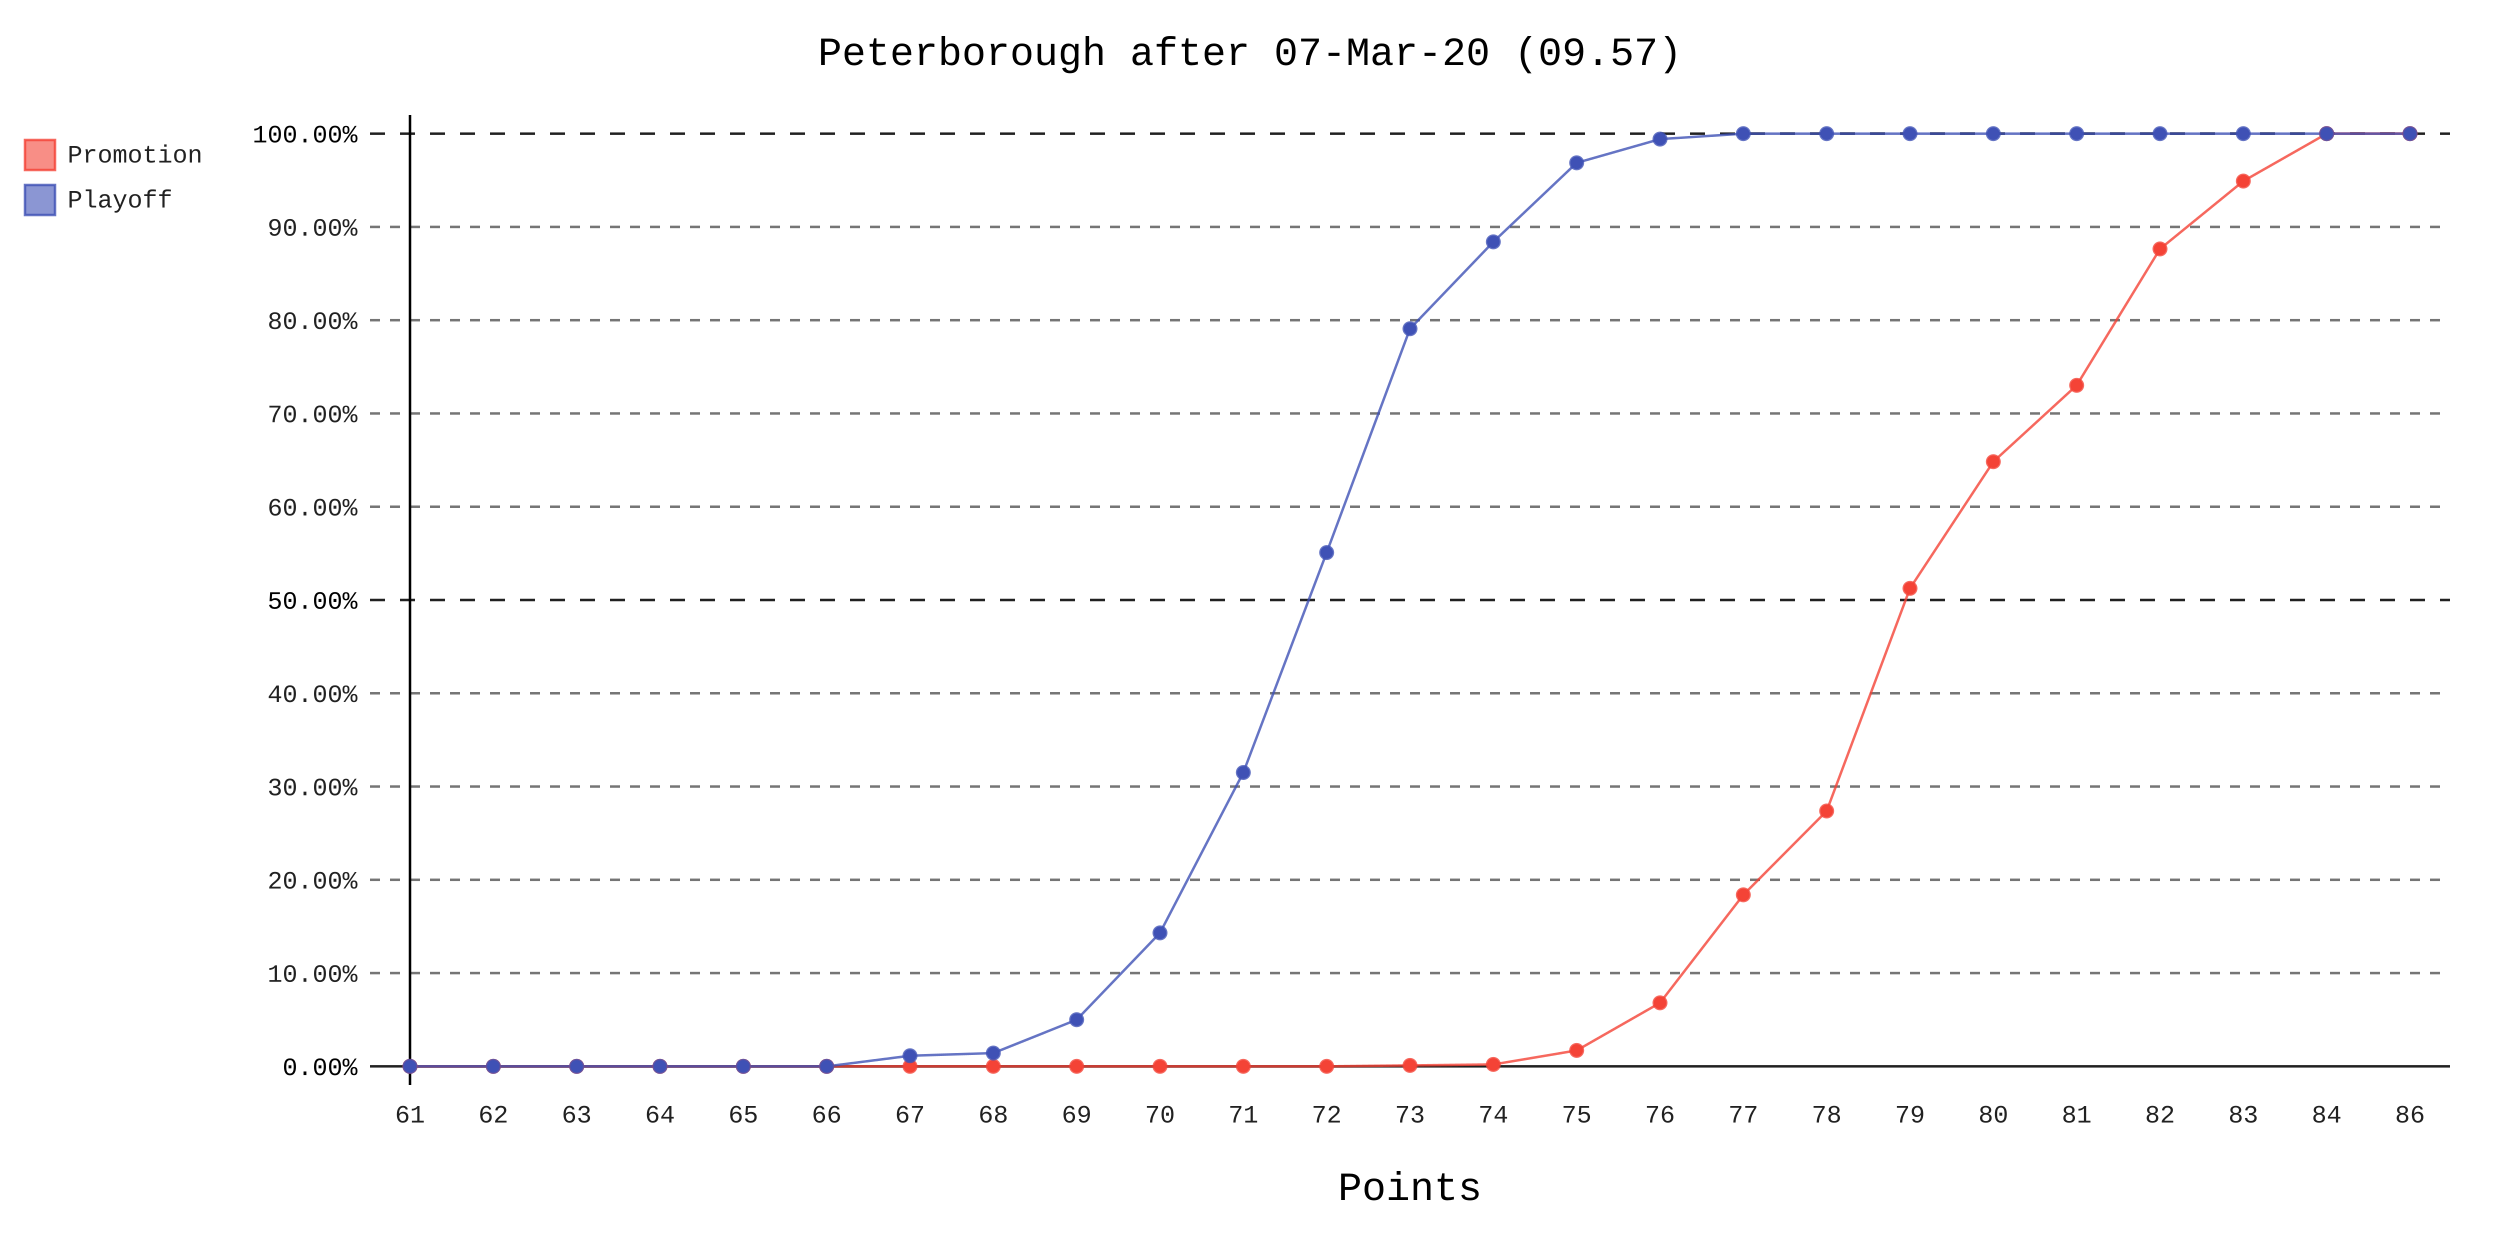
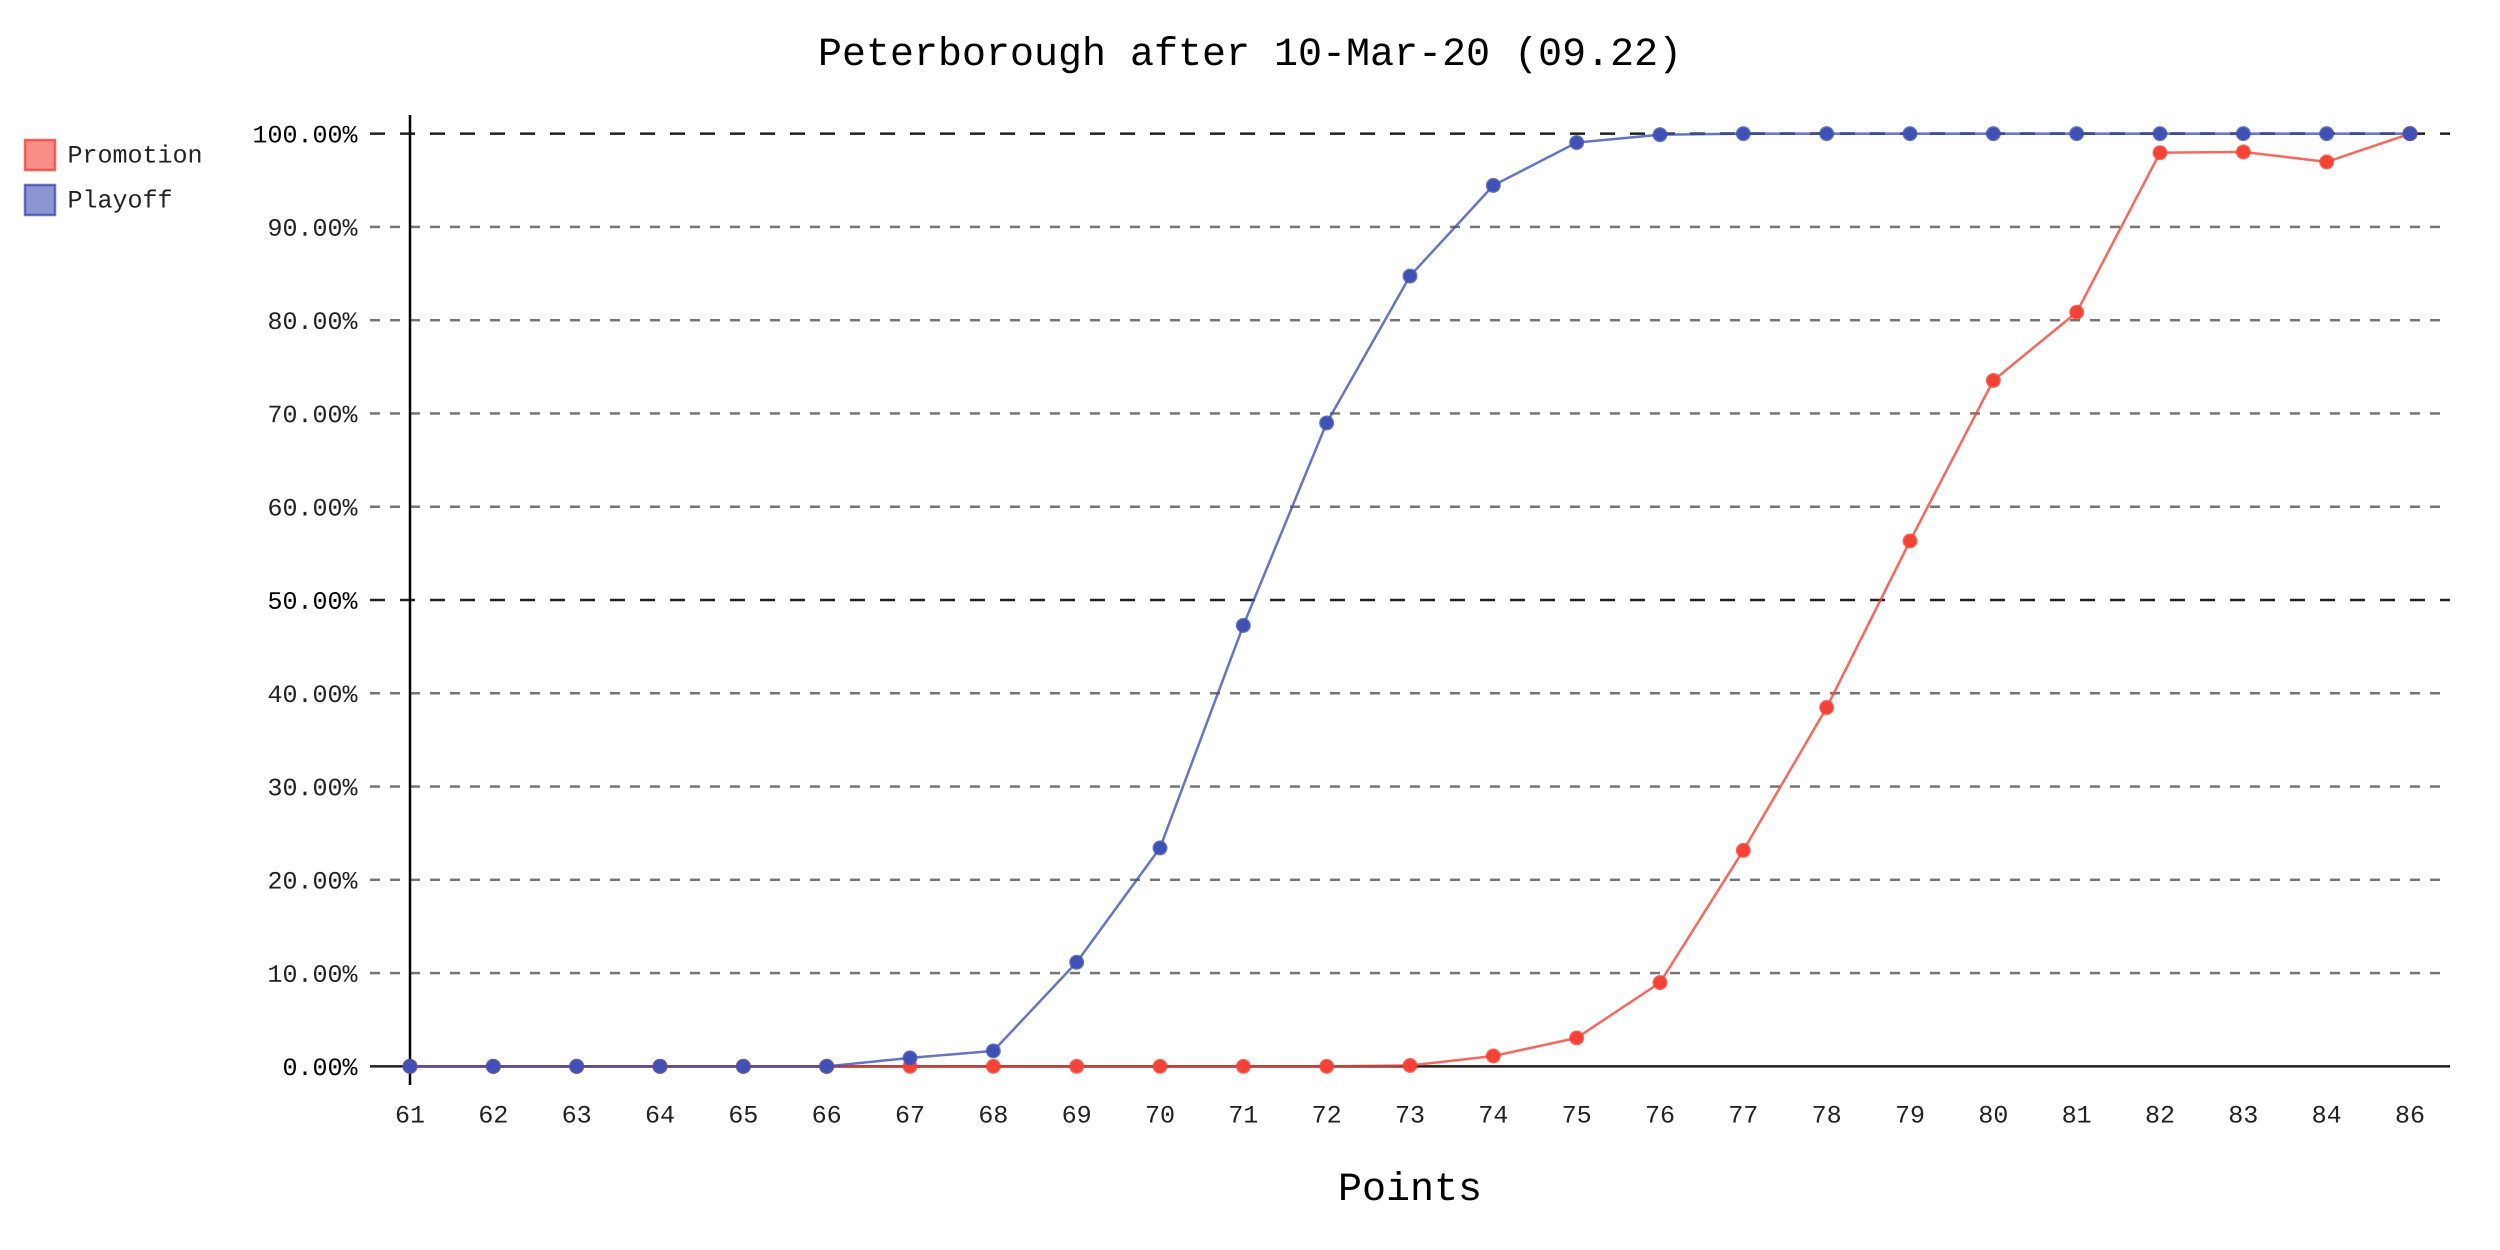
- <svg xmlns="http://www.w3.org/2000/svg" class="pygal-chart" id="chart-2dc22239-41f9-44c5-a3a4-1f90ce5f5cf0" viewBox="0 0 1000 500">
+ <svg xmlns="http://www.w3.org/2000/svg" class="pygal-chart" id="chart-c06a484f-0160-4f1c-9bbd-eb7aa37aa3c2" viewBox="0 0 1000 500">
  <defs>
-     <style type="text/css">#chart-2dc22239-41f9-44c5-a3a4-1f90ce5f5cf0{-webkit-user-select:none;-webkit-font-smoothing:antialiased;font-family:Consolas,"Liberation Mono",Menlo,Courier,monospace}#chart-2dc22239-41f9-44c5-a3a4-1f90ce5f5cf0 .title{font-family:Consolas,"Liberation Mono",Menlo,Courier,monospace;font-size:16px}#chart-2dc22239-41f9-44c5-a3a4-1f90ce5f5cf0 .legends .legend text{font-family:Consolas,"Liberation Mono",Menlo,Courier,monospace;font-size:10px}#chart-2dc22239-41f9-44c5-a3a4-1f90ce5f5cf0 .axis text{font-family:Consolas,"Liberation Mono",Menlo,Courier,monospace;font-size:10px}#chart-2dc22239-41f9-44c5-a3a4-1f90ce5f5cf0 .axis text.major{font-family:Consolas,"Liberation Mono",Menlo,Courier,monospace;font-size:10px}#chart-2dc22239-41f9-44c5-a3a4-1f90ce5f5cf0 .text-overlay text.value{font-family:Consolas,"Liberation Mono",Menlo,Courier,monospace;font-size:16px}#chart-2dc22239-41f9-44c5-a3a4-1f90ce5f5cf0 .text-overlay text.label{font-family:Consolas,"Liberation Mono",Menlo,Courier,monospace;font-size:10px}#chart-2dc22239-41f9-44c5-a3a4-1f90ce5f5cf0 .tooltip{font-family:Consolas,"Liberation Mono",Menlo,Courier,monospace;font-size:14px}#chart-2dc22239-41f9-44c5-a3a4-1f90ce5f5cf0 text.no_data{font-family:Consolas,"Liberation Mono",Menlo,Courier,monospace;font-size:64px}
- #chart-2dc22239-41f9-44c5-a3a4-1f90ce5f5cf0{background-color:transparent}#chart-2dc22239-41f9-44c5-a3a4-1f90ce5f5cf0 path,#chart-2dc22239-41f9-44c5-a3a4-1f90ce5f5cf0 line,#chart-2dc22239-41f9-44c5-a3a4-1f90ce5f5cf0 rect,#chart-2dc22239-41f9-44c5-a3a4-1f90ce5f5cf0 circle{-webkit-transition:400ms ease-in;-moz-transition:400ms ease-in;transition:400ms ease-in}#chart-2dc22239-41f9-44c5-a3a4-1f90ce5f5cf0 .graph &gt; .background{fill:transparent}#chart-2dc22239-41f9-44c5-a3a4-1f90ce5f5cf0 .plot &gt; .background{fill:transparent}#chart-2dc22239-41f9-44c5-a3a4-1f90ce5f5cf0 .graph{fill:rgba(0,0,0,.87)}#chart-2dc22239-41f9-44c5-a3a4-1f90ce5f5cf0 text.no_data{fill:rgba(0,0,0,1)}#chart-2dc22239-41f9-44c5-a3a4-1f90ce5f5cf0 .title{fill:rgba(0,0,0,1)}#chart-2dc22239-41f9-44c5-a3a4-1f90ce5f5cf0 .legends .legend text{fill:rgba(0,0,0,.87)}#chart-2dc22239-41f9-44c5-a3a4-1f90ce5f5cf0 .legends .legend:hover text{fill:rgba(0,0,0,1)}#chart-2dc22239-41f9-44c5-a3a4-1f90ce5f5cf0 .axis .line{stroke:rgba(0,0,0,1)}#chart-2dc22239-41f9-44c5-a3a4-1f90ce5f5cf0 .axis .guide.line{stroke:rgba(0,0,0,.54)}#chart-2dc22239-41f9-44c5-a3a4-1f90ce5f5cf0 .axis .major.line{stroke:rgba(0,0,0,.87)}#chart-2dc22239-41f9-44c5-a3a4-1f90ce5f5cf0 .axis text.major{fill:rgba(0,0,0,1)}#chart-2dc22239-41f9-44c5-a3a4-1f90ce5f5cf0 .axis.y .guides:hover .guide.line,#chart-2dc22239-41f9-44c5-a3a4-1f90ce5f5cf0 .line-graph .axis.x .guides:hover .guide.line,#chart-2dc22239-41f9-44c5-a3a4-1f90ce5f5cf0 .stackedline-graph .axis.x .guides:hover .guide.line,#chart-2dc22239-41f9-44c5-a3a4-1f90ce5f5cf0 .xy-graph .axis.x .guides:hover .guide.line{stroke:rgba(0,0,0,1)}#chart-2dc22239-41f9-44c5-a3a4-1f90ce5f5cf0 .axis .guides:hover text{fill:rgba(0,0,0,1)}#chart-2dc22239-41f9-44c5-a3a4-1f90ce5f5cf0 .reactive{fill-opacity:.6;stroke-opacity:.8}#chart-2dc22239-41f9-44c5-a3a4-1f90ce5f5cf0 .ci{stroke:rgba(0,0,0,.87)}#chart-2dc22239-41f9-44c5-a3a4-1f90ce5f5cf0 .reactive.active,#chart-2dc22239-41f9-44c5-a3a4-1f90ce5f5cf0 .active .reactive{fill-opacity:.9;stroke-opacity:.9;stroke-width:4}#chart-2dc22239-41f9-44c5-a3a4-1f90ce5f5cf0 .ci .reactive.active{stroke-width:1.5}#chart-2dc22239-41f9-44c5-a3a4-1f90ce5f5cf0 .series text{fill:rgba(0,0,0,1)}#chart-2dc22239-41f9-44c5-a3a4-1f90ce5f5cf0 .tooltip rect{fill:transparent;stroke:rgba(0,0,0,1);-webkit-transition:opacity 400ms ease-in;-moz-transition:opacity 400ms ease-in;transition:opacity 400ms ease-in}#chart-2dc22239-41f9-44c5-a3a4-1f90ce5f5cf0 .tooltip .label{fill:rgba(0,0,0,.87)}#chart-2dc22239-41f9-44c5-a3a4-1f90ce5f5cf0 .tooltip .label{fill:rgba(0,0,0,.87)}#chart-2dc22239-41f9-44c5-a3a4-1f90ce5f5cf0 .tooltip .legend{font-size:.8em;fill:rgba(0,0,0,.54)}#chart-2dc22239-41f9-44c5-a3a4-1f90ce5f5cf0 .tooltip .x_label{font-size:.6em;fill:rgba(0,0,0,1)}#chart-2dc22239-41f9-44c5-a3a4-1f90ce5f5cf0 .tooltip .xlink{font-size:.5em;text-decoration:underline}#chart-2dc22239-41f9-44c5-a3a4-1f90ce5f5cf0 .tooltip .value{font-size:1.5em}#chart-2dc22239-41f9-44c5-a3a4-1f90ce5f5cf0 .bound{font-size:.5em}#chart-2dc22239-41f9-44c5-a3a4-1f90ce5f5cf0 .max-value{font-size:.75em;fill:rgba(0,0,0,.54)}#chart-2dc22239-41f9-44c5-a3a4-1f90ce5f5cf0 .map-element{fill:transparent;stroke:rgba(0,0,0,.54) !important}#chart-2dc22239-41f9-44c5-a3a4-1f90ce5f5cf0 .map-element .reactive{fill-opacity:inherit;stroke-opacity:inherit}#chart-2dc22239-41f9-44c5-a3a4-1f90ce5f5cf0 .color-0,#chart-2dc22239-41f9-44c5-a3a4-1f90ce5f5cf0 .color-0 a:visited{stroke:#F44336;fill:#F44336}#chart-2dc22239-41f9-44c5-a3a4-1f90ce5f5cf0 .color-1,#chart-2dc22239-41f9-44c5-a3a4-1f90ce5f5cf0 .color-1 a:visited{stroke:#3F51B5;fill:#3F51B5}#chart-2dc22239-41f9-44c5-a3a4-1f90ce5f5cf0 .text-overlay .color-0 text{fill:black}#chart-2dc22239-41f9-44c5-a3a4-1f90ce5f5cf0 .text-overlay .color-1 text{fill:black}
- #chart-2dc22239-41f9-44c5-a3a4-1f90ce5f5cf0 text.no_data{text-anchor:middle}#chart-2dc22239-41f9-44c5-a3a4-1f90ce5f5cf0 .guide.line{fill:none}#chart-2dc22239-41f9-44c5-a3a4-1f90ce5f5cf0 .centered{text-anchor:middle}#chart-2dc22239-41f9-44c5-a3a4-1f90ce5f5cf0 .title{text-anchor:middle}#chart-2dc22239-41f9-44c5-a3a4-1f90ce5f5cf0 .legends .legend text{fill-opacity:1}#chart-2dc22239-41f9-44c5-a3a4-1f90ce5f5cf0 .axis.x text{text-anchor:middle}#chart-2dc22239-41f9-44c5-a3a4-1f90ce5f5cf0 .axis.x:not(.web) text[transform]{text-anchor:start}#chart-2dc22239-41f9-44c5-a3a4-1f90ce5f5cf0 .axis.x:not(.web) text[transform].backwards{text-anchor:end}#chart-2dc22239-41f9-44c5-a3a4-1f90ce5f5cf0 .axis.y text{text-anchor:end}#chart-2dc22239-41f9-44c5-a3a4-1f90ce5f5cf0 .axis.y text[transform].backwards{text-anchor:start}#chart-2dc22239-41f9-44c5-a3a4-1f90ce5f5cf0 .axis.y2 text{text-anchor:start}#chart-2dc22239-41f9-44c5-a3a4-1f90ce5f5cf0 .axis.y2 text[transform].backwards{text-anchor:end}#chart-2dc22239-41f9-44c5-a3a4-1f90ce5f5cf0 .axis .guide.line{stroke-dasharray:4,4}#chart-2dc22239-41f9-44c5-a3a4-1f90ce5f5cf0 .axis .major.guide.line{stroke-dasharray:6,6}#chart-2dc22239-41f9-44c5-a3a4-1f90ce5f5cf0 .horizontal .axis.y .guide.line,#chart-2dc22239-41f9-44c5-a3a4-1f90ce5f5cf0 .horizontal .axis.y2 .guide.line,#chart-2dc22239-41f9-44c5-a3a4-1f90ce5f5cf0 .vertical .axis.x .guide.line{opacity:0}#chart-2dc22239-41f9-44c5-a3a4-1f90ce5f5cf0 .horizontal .axis.always_show .guide.line,#chart-2dc22239-41f9-44c5-a3a4-1f90ce5f5cf0 .vertical .axis.always_show .guide.line{opacity:1 !important}#chart-2dc22239-41f9-44c5-a3a4-1f90ce5f5cf0 .axis.y .guides:hover .guide.line,#chart-2dc22239-41f9-44c5-a3a4-1f90ce5f5cf0 .axis.y2 .guides:hover .guide.line,#chart-2dc22239-41f9-44c5-a3a4-1f90ce5f5cf0 .axis.x .guides:hover .guide.line{opacity:1}#chart-2dc22239-41f9-44c5-a3a4-1f90ce5f5cf0 .axis .guides:hover text{opacity:1}#chart-2dc22239-41f9-44c5-a3a4-1f90ce5f5cf0 .nofill{fill:none}#chart-2dc22239-41f9-44c5-a3a4-1f90ce5f5cf0 .subtle-fill{fill-opacity:.2}#chart-2dc22239-41f9-44c5-a3a4-1f90ce5f5cf0 .dot{stroke-width:1px;fill-opacity:1}#chart-2dc22239-41f9-44c5-a3a4-1f90ce5f5cf0 .dot.active{stroke-width:5px}#chart-2dc22239-41f9-44c5-a3a4-1f90ce5f5cf0 .dot.negative{fill:transparent}#chart-2dc22239-41f9-44c5-a3a4-1f90ce5f5cf0 text,#chart-2dc22239-41f9-44c5-a3a4-1f90ce5f5cf0 tspan{stroke:none !important}#chart-2dc22239-41f9-44c5-a3a4-1f90ce5f5cf0 .series text.active{opacity:1}#chart-2dc22239-41f9-44c5-a3a4-1f90ce5f5cf0 .tooltip rect{fill-opacity:.95;stroke-width:.5}#chart-2dc22239-41f9-44c5-a3a4-1f90ce5f5cf0 .tooltip text{fill-opacity:1}#chart-2dc22239-41f9-44c5-a3a4-1f90ce5f5cf0 .showable{visibility:hidden}#chart-2dc22239-41f9-44c5-a3a4-1f90ce5f5cf0 .showable.shown{visibility:visible}#chart-2dc22239-41f9-44c5-a3a4-1f90ce5f5cf0 .gauge-background{fill:rgba(229,229,229,1);stroke:none}#chart-2dc22239-41f9-44c5-a3a4-1f90ce5f5cf0 .bg-lines{stroke:transparent;stroke-width:2px}</style>
+     <style type="text/css">#chart-c06a484f-0160-4f1c-9bbd-eb7aa37aa3c2{-webkit-user-select:none;-webkit-font-smoothing:antialiased;font-family:Consolas,"Liberation Mono",Menlo,Courier,monospace}#chart-c06a484f-0160-4f1c-9bbd-eb7aa37aa3c2 .title{font-family:Consolas,"Liberation Mono",Menlo,Courier,monospace;font-size:16px}#chart-c06a484f-0160-4f1c-9bbd-eb7aa37aa3c2 .legends .legend text{font-family:Consolas,"Liberation Mono",Menlo,Courier,monospace;font-size:10px}#chart-c06a484f-0160-4f1c-9bbd-eb7aa37aa3c2 .axis text{font-family:Consolas,"Liberation Mono",Menlo,Courier,monospace;font-size:10px}#chart-c06a484f-0160-4f1c-9bbd-eb7aa37aa3c2 .axis text.major{font-family:Consolas,"Liberation Mono",Menlo,Courier,monospace;font-size:10px}#chart-c06a484f-0160-4f1c-9bbd-eb7aa37aa3c2 .text-overlay text.value{font-family:Consolas,"Liberation Mono",Menlo,Courier,monospace;font-size:16px}#chart-c06a484f-0160-4f1c-9bbd-eb7aa37aa3c2 .text-overlay text.label{font-family:Consolas,"Liberation Mono",Menlo,Courier,monospace;font-size:10px}#chart-c06a484f-0160-4f1c-9bbd-eb7aa37aa3c2 .tooltip{font-family:Consolas,"Liberation Mono",Menlo,Courier,monospace;font-size:14px}#chart-c06a484f-0160-4f1c-9bbd-eb7aa37aa3c2 text.no_data{font-family:Consolas,"Liberation Mono",Menlo,Courier,monospace;font-size:64px}
+ #chart-c06a484f-0160-4f1c-9bbd-eb7aa37aa3c2{background-color:transparent}#chart-c06a484f-0160-4f1c-9bbd-eb7aa37aa3c2 path,#chart-c06a484f-0160-4f1c-9bbd-eb7aa37aa3c2 line,#chart-c06a484f-0160-4f1c-9bbd-eb7aa37aa3c2 rect,#chart-c06a484f-0160-4f1c-9bbd-eb7aa37aa3c2 circle{-webkit-transition:400ms ease-in;-moz-transition:400ms ease-in;transition:400ms ease-in}#chart-c06a484f-0160-4f1c-9bbd-eb7aa37aa3c2 .graph &gt; .background{fill:transparent}#chart-c06a484f-0160-4f1c-9bbd-eb7aa37aa3c2 .plot &gt; .background{fill:transparent}#chart-c06a484f-0160-4f1c-9bbd-eb7aa37aa3c2 .graph{fill:rgba(0,0,0,.87)}#chart-c06a484f-0160-4f1c-9bbd-eb7aa37aa3c2 text.no_data{fill:rgba(0,0,0,1)}#chart-c06a484f-0160-4f1c-9bbd-eb7aa37aa3c2 .title{fill:rgba(0,0,0,1)}#chart-c06a484f-0160-4f1c-9bbd-eb7aa37aa3c2 .legends .legend text{fill:rgba(0,0,0,.87)}#chart-c06a484f-0160-4f1c-9bbd-eb7aa37aa3c2 .legends .legend:hover text{fill:rgba(0,0,0,1)}#chart-c06a484f-0160-4f1c-9bbd-eb7aa37aa3c2 .axis .line{stroke:rgba(0,0,0,1)}#chart-c06a484f-0160-4f1c-9bbd-eb7aa37aa3c2 .axis .guide.line{stroke:rgba(0,0,0,.54)}#chart-c06a484f-0160-4f1c-9bbd-eb7aa37aa3c2 .axis .major.line{stroke:rgba(0,0,0,.87)}#chart-c06a484f-0160-4f1c-9bbd-eb7aa37aa3c2 .axis text.major{fill:rgba(0,0,0,1)}#chart-c06a484f-0160-4f1c-9bbd-eb7aa37aa3c2 .axis.y .guides:hover .guide.line,#chart-c06a484f-0160-4f1c-9bbd-eb7aa37aa3c2 .line-graph .axis.x .guides:hover .guide.line,#chart-c06a484f-0160-4f1c-9bbd-eb7aa37aa3c2 .stackedline-graph .axis.x .guides:hover .guide.line,#chart-c06a484f-0160-4f1c-9bbd-eb7aa37aa3c2 .xy-graph .axis.x .guides:hover .guide.line{stroke:rgba(0,0,0,1)}#chart-c06a484f-0160-4f1c-9bbd-eb7aa37aa3c2 .axis .guides:hover text{fill:rgba(0,0,0,1)}#chart-c06a484f-0160-4f1c-9bbd-eb7aa37aa3c2 .reactive{fill-opacity:.6;stroke-opacity:.8}#chart-c06a484f-0160-4f1c-9bbd-eb7aa37aa3c2 .ci{stroke:rgba(0,0,0,.87)}#chart-c06a484f-0160-4f1c-9bbd-eb7aa37aa3c2 .reactive.active,#chart-c06a484f-0160-4f1c-9bbd-eb7aa37aa3c2 .active .reactive{fill-opacity:.9;stroke-opacity:.9;stroke-width:4}#chart-c06a484f-0160-4f1c-9bbd-eb7aa37aa3c2 .ci .reactive.active{stroke-width:1.5}#chart-c06a484f-0160-4f1c-9bbd-eb7aa37aa3c2 .series text{fill:rgba(0,0,0,1)}#chart-c06a484f-0160-4f1c-9bbd-eb7aa37aa3c2 .tooltip rect{fill:transparent;stroke:rgba(0,0,0,1);-webkit-transition:opacity 400ms ease-in;-moz-transition:opacity 400ms ease-in;transition:opacity 400ms ease-in}#chart-c06a484f-0160-4f1c-9bbd-eb7aa37aa3c2 .tooltip .label{fill:rgba(0,0,0,.87)}#chart-c06a484f-0160-4f1c-9bbd-eb7aa37aa3c2 .tooltip .label{fill:rgba(0,0,0,.87)}#chart-c06a484f-0160-4f1c-9bbd-eb7aa37aa3c2 .tooltip .legend{font-size:.8em;fill:rgba(0,0,0,.54)}#chart-c06a484f-0160-4f1c-9bbd-eb7aa37aa3c2 .tooltip .x_label{font-size:.6em;fill:rgba(0,0,0,1)}#chart-c06a484f-0160-4f1c-9bbd-eb7aa37aa3c2 .tooltip .xlink{font-size:.5em;text-decoration:underline}#chart-c06a484f-0160-4f1c-9bbd-eb7aa37aa3c2 .tooltip .value{font-size:1.5em}#chart-c06a484f-0160-4f1c-9bbd-eb7aa37aa3c2 .bound{font-size:.5em}#chart-c06a484f-0160-4f1c-9bbd-eb7aa37aa3c2 .max-value{font-size:.75em;fill:rgba(0,0,0,.54)}#chart-c06a484f-0160-4f1c-9bbd-eb7aa37aa3c2 .map-element{fill:transparent;stroke:rgba(0,0,0,.54) !important}#chart-c06a484f-0160-4f1c-9bbd-eb7aa37aa3c2 .map-element .reactive{fill-opacity:inherit;stroke-opacity:inherit}#chart-c06a484f-0160-4f1c-9bbd-eb7aa37aa3c2 .color-0,#chart-c06a484f-0160-4f1c-9bbd-eb7aa37aa3c2 .color-0 a:visited{stroke:#F44336;fill:#F44336}#chart-c06a484f-0160-4f1c-9bbd-eb7aa37aa3c2 .color-1,#chart-c06a484f-0160-4f1c-9bbd-eb7aa37aa3c2 .color-1 a:visited{stroke:#3F51B5;fill:#3F51B5}#chart-c06a484f-0160-4f1c-9bbd-eb7aa37aa3c2 .text-overlay .color-0 text{fill:black}#chart-c06a484f-0160-4f1c-9bbd-eb7aa37aa3c2 .text-overlay .color-1 text{fill:black}
+ #chart-c06a484f-0160-4f1c-9bbd-eb7aa37aa3c2 text.no_data{text-anchor:middle}#chart-c06a484f-0160-4f1c-9bbd-eb7aa37aa3c2 .guide.line{fill:none}#chart-c06a484f-0160-4f1c-9bbd-eb7aa37aa3c2 .centered{text-anchor:middle}#chart-c06a484f-0160-4f1c-9bbd-eb7aa37aa3c2 .title{text-anchor:middle}#chart-c06a484f-0160-4f1c-9bbd-eb7aa37aa3c2 .legends .legend text{fill-opacity:1}#chart-c06a484f-0160-4f1c-9bbd-eb7aa37aa3c2 .axis.x text{text-anchor:middle}#chart-c06a484f-0160-4f1c-9bbd-eb7aa37aa3c2 .axis.x:not(.web) text[transform]{text-anchor:start}#chart-c06a484f-0160-4f1c-9bbd-eb7aa37aa3c2 .axis.x:not(.web) text[transform].backwards{text-anchor:end}#chart-c06a484f-0160-4f1c-9bbd-eb7aa37aa3c2 .axis.y text{text-anchor:end}#chart-c06a484f-0160-4f1c-9bbd-eb7aa37aa3c2 .axis.y text[transform].backwards{text-anchor:start}#chart-c06a484f-0160-4f1c-9bbd-eb7aa37aa3c2 .axis.y2 text{text-anchor:start}#chart-c06a484f-0160-4f1c-9bbd-eb7aa37aa3c2 .axis.y2 text[transform].backwards{text-anchor:end}#chart-c06a484f-0160-4f1c-9bbd-eb7aa37aa3c2 .axis .guide.line{stroke-dasharray:4,4}#chart-c06a484f-0160-4f1c-9bbd-eb7aa37aa3c2 .axis .major.guide.line{stroke-dasharray:6,6}#chart-c06a484f-0160-4f1c-9bbd-eb7aa37aa3c2 .horizontal .axis.y .guide.line,#chart-c06a484f-0160-4f1c-9bbd-eb7aa37aa3c2 .horizontal .axis.y2 .guide.line,#chart-c06a484f-0160-4f1c-9bbd-eb7aa37aa3c2 .vertical .axis.x .guide.line{opacity:0}#chart-c06a484f-0160-4f1c-9bbd-eb7aa37aa3c2 .horizontal .axis.always_show .guide.line,#chart-c06a484f-0160-4f1c-9bbd-eb7aa37aa3c2 .vertical .axis.always_show .guide.line{opacity:1 !important}#chart-c06a484f-0160-4f1c-9bbd-eb7aa37aa3c2 .axis.y .guides:hover .guide.line,#chart-c06a484f-0160-4f1c-9bbd-eb7aa37aa3c2 .axis.y2 .guides:hover .guide.line,#chart-c06a484f-0160-4f1c-9bbd-eb7aa37aa3c2 .axis.x .guides:hover .guide.line{opacity:1}#chart-c06a484f-0160-4f1c-9bbd-eb7aa37aa3c2 .axis .guides:hover text{opacity:1}#chart-c06a484f-0160-4f1c-9bbd-eb7aa37aa3c2 .nofill{fill:none}#chart-c06a484f-0160-4f1c-9bbd-eb7aa37aa3c2 .subtle-fill{fill-opacity:.2}#chart-c06a484f-0160-4f1c-9bbd-eb7aa37aa3c2 .dot{stroke-width:1px;fill-opacity:1}#chart-c06a484f-0160-4f1c-9bbd-eb7aa37aa3c2 .dot.active{stroke-width:5px}#chart-c06a484f-0160-4f1c-9bbd-eb7aa37aa3c2 .dot.negative{fill:transparent}#chart-c06a484f-0160-4f1c-9bbd-eb7aa37aa3c2 text,#chart-c06a484f-0160-4f1c-9bbd-eb7aa37aa3c2 tspan{stroke:none !important}#chart-c06a484f-0160-4f1c-9bbd-eb7aa37aa3c2 .series text.active{opacity:1}#chart-c06a484f-0160-4f1c-9bbd-eb7aa37aa3c2 .tooltip rect{fill-opacity:.95;stroke-width:.5}#chart-c06a484f-0160-4f1c-9bbd-eb7aa37aa3c2 .tooltip text{fill-opacity:1}#chart-c06a484f-0160-4f1c-9bbd-eb7aa37aa3c2 .showable{visibility:hidden}#chart-c06a484f-0160-4f1c-9bbd-eb7aa37aa3c2 .showable.shown{visibility:visible}#chart-c06a484f-0160-4f1c-9bbd-eb7aa37aa3c2 .gauge-background{fill:rgba(229,229,229,1);stroke:none}#chart-c06a484f-0160-4f1c-9bbd-eb7aa37aa3c2 .bg-lines{stroke:transparent;stroke-width:2px}</style>
  </defs>
  <g class="graph line-graph vertical">
    <rect class="background" height="500" width="1000" x="0" y="0" />
    <g class="plot" transform="translate(148, 46)">
      <rect class="background" height="388" width="832.0" x="0" y="0" />
      <g class="axis y always_show">
        <g class="guides">
          <path class="major line" d="M0 380.538 h832" />
          <text class="major" x="-5" y="384.038">0.00%</text>
        </g>
        <g class="guides">
          <path class="guide line" d="M0 343.231 h832" />
          <text class="" x="-5" y="346.731">10.00%</text>
        </g>
        <g class="guides">
          <path class="guide line" d="M0 305.923 h832" />
          <text class="" x="-5" y="309.423">20.00%</text>
        </g>
        <g class="guides">
          <path class="guide line" d="M0 268.615 h832" />
          <text class="" x="-5" y="272.115">30.00%</text>
        </g>
        <g class="guides">
          <path class="guide line" d="M0 231.308 h832" />
          <text class="" x="-5" y="234.808">40.00%</text>
        </g>
        <g class="guides">
          <path class="major guide line" d="M0 194 h832" />
          <text class="major" x="-5" y="197.5">50.00%</text>
        </g>
        <g class="guides">
          <path class="guide line" d="M0 156.692 h832" />
          <text class="" x="-5" y="160.192">60.00%</text>
        </g>
        <g class="guides">
          <path class="guide line" d="M0 119.385 h832" />
          <text class="" x="-5" y="122.885">70.00%</text>
        </g>
        <g class="guides">
          <path class="guide line" d="M0 82.077 h832" />
          <text class="" x="-5" y="85.577">80.00%</text>
        </g>
        <g class="guides">
          <path class="guide line" d="M0 44.769 h832" />
          <text class="" x="-5" y="48.269">90.00%</text>
        </g>
        <g class="guides">
          <path class="major guide line" d="M0 7.462 h832" />
          <text class="major" x="-5" y="10.962">100.00%</text>
        </g>
      </g>
      <g class="axis x">
        <g class="guides">
          <path class="line" d="M16 0 v388" />
          <text class="" x="16.0" y="403.0">61</text>
        </g>
        <g class="guides">
          <path class="guide line" d="M49.333 0 v388" />
          <text class="" x="49.333" y="403.0">62</text>
        </g>
        <g class="guides">
          <path class="guide line" d="M82.667 0 v388" />
          <text class="" x="82.667" y="403.0">63</text>
        </g>
        <g class="guides">
          <path class="guide line" d="M116 0 v388" />
          <text class="" x="116" y="403.0">64</text>
        </g>
        <g class="guides">
          <path class="guide line" d="M149.333 0 v388" />
          <text class="" x="149.333" y="403.0">65</text>
        </g>
        <g class="guides">
          <path class="guide line" d="M182.667 0 v388" />
          <text class="" x="182.667" y="403.0">66</text>
        </g>
        <g class="guides">
          <path class="guide line" d="M216 0 v388" />
          <text class="" x="216.0" y="403.0">67</text>
        </g>
        <g class="guides">
          <path class="guide line" d="M249.333 0 v388" />
          <text class="" x="249.333" y="403.0">68</text>
        </g>
        <g class="guides">
          <path class="guide line" d="M282.667 0 v388" />
          <text class="" x="282.667" y="403.0">69</text>
        </g>
        <g class="guides">
          <path class="guide line" d="M316 0 v388" />
          <text class="" x="316.0" y="403.0">70</text>
        </g>
        <g class="guides">
          <path class="guide line" d="M349.333 0 v388" />
          <text class="" x="349.333" y="403.0">71</text>
        </g>
        <g class="guides">
          <path class="guide line" d="M382.667 0 v388" />
          <text class="" x="382.667" y="403.0">72</text>
        </g>
        <g class="guides">
          <path class="guide line" d="M416 0 v388" />
          <text class="" x="416.0" y="403.0">73</text>
        </g>
        <g class="guides">
          <path class="guide line" d="M449.333 0 v388" />
          <text class="" x="449.333" y="403.0">74</text>
        </g>
        <g class="guides">
          <path class="guide line" d="M482.667 0 v388" />
          <text class="" x="482.667" y="403.0">75</text>
        </g>
        <g class="guides">
          <path class="guide line" d="M516 0 v388" />
          <text class="" x="516.0" y="403.0">76</text>
        </g>
        <g class="guides">
          <path class="guide line" d="M549.333 0 v388" />
          <text class="" x="549.333" y="403.0">77</text>
        </g>
        <g class="guides">
          <path class="guide line" d="M582.667 0 v388" />
          <text class="" x="582.667" y="403.0">78</text>
        </g>
        <g class="guides">
          <path class="guide line" d="M616 0 v388" />
          <text class="" x="616.0" y="403.0">79</text>
        </g>
        <g class="guides">
          <path class="guide line" d="M649.333 0 v388" />
          <text class="" x="649.333" y="403.0">80</text>
        </g>
        <g class="guides">
          <path class="guide line" d="M682.667 0 v388" />
          <text class="" x="682.667" y="403.0">81</text>
        </g>
        <g class="guides">
          <path class="guide line" d="M716 0 v388" />
          <text class="" x="716.0" y="403.0">82</text>
        </g>
        <g class="guides">
          <path class="guide line" d="M749.333 0 v388" />
          <text class="" x="749.333" y="403.0">83</text>
        </g>
        <g class="guides">
          <path class="guide line" d="M782.667 0 v388" />
          <text class="" x="782.667" y="403.0">84</text>
        </g>
        <g class="guides">
          <path class="guide line" d="M816 0 v388" />
          <text class="" x="816.0" y="403.0">86</text>
        </g>
      </g>
      <g class="series serie-0 color-0">
-         <path class="line reactive nofill" d="M16 380.538 L49.333 380.538 82.667 380.538 116 380.538 149.333 380.538 182.667 380.538 216 380.538 249.333 380.538 282.667 380.538 316 380.538 349.333 380.538 382.667 380.538 416 380.167 449.333 379.772 482.667 374.173 516 355.134 549.333 311.937 582.667 278.399 616 189.337 649.333 138.682 682.667 108.133 716 53.572 749.333 26.432 782.667 7.462 816 7.462" />
+         <path class="line reactive nofill" d="M16 380.538 L49.333 380.538 82.667 380.538 116 380.538 149.333 380.538 182.667 380.538 216 380.538 249.333 380.538 282.667 380.538 316 380.538 349.333 380.538 382.667 380.538 416 380.187 449.333 376.397 482.667 369.158 516 347.041 549.333 294.153 582.667 237.004 616 170.377 649.333 106.174 682.667 78.902 716 15.075 749.333 14.777 782.667 18.767 816 7.462" />
      </g>
      <g class="series serie-1 color-1">
-         <path class="line reactive nofill" d="M16 380.538 L49.333 380.538 82.667 380.538 116 380.538 149.333 380.538 182.667 380.538 216 376.299 249.333 375.228 282.667 361.885 316 327.153 349.333 263.008 382.667 175.026 416 85.496 449.333 50.745 482.667 19.131 516 9.639 549.333 7.462 582.667 7.462 616 7.462 649.333 7.462 682.667 7.462 716 7.462 749.333 7.462 782.667 7.462 816 7.462" />
+         <path class="line reactive nofill" d="M16 380.538 L49.333 380.538 82.667 380.538 116 380.538 149.333 380.538 182.667 380.538 216 377.147 249.333 374.362 282.667 338.904 316 293.172 349.333 204.175 382.667 123.186 416 64.425 449.333 28.167 482.667 11.018 516 7.88 549.333 7.462 582.667 7.462 616 7.462 649.333 7.462 682.667 7.462 716 7.462 749.333 7.462 782.667 7.462 816 7.462" />
      </g>
    </g>
    <g class="titles">
-       <text class="title plot_title" x="500.0" y="26">Peterborough after 07-Mar-20 (09.57)</text>
+       <text class="title plot_title" x="500.0" y="26">Peterborough after 10-Mar-20 (09.22)</text>
      <text class="title" x="564.0" y="480">Points</text>
    </g>
    <g class="plot overlay" transform="translate(148, 46)">
      <g class="series serie-0 color-0">
        <g class="dots">
          <circle class="dot reactive tooltip-trigger" cx="16.0" cy="380.538" r="2.5" />
        </g>
        <g class="dots">
          <circle class="dot reactive tooltip-trigger" cx="49.333" cy="380.538" r="2.5" />
        </g>
        <g class="dots">
          <circle class="dot reactive tooltip-trigger" cx="82.667" cy="380.538" r="2.5" />
        </g>
        <g class="dots">
          <circle class="dot reactive tooltip-trigger" cx="116" cy="380.538" r="2.5" />
        </g>
        <g class="dots">
          <circle class="dot reactive tooltip-trigger" cx="149.333" cy="380.538" r="2.5" />
        </g>
        <g class="dots">
          <circle class="dot reactive tooltip-trigger" cx="182.667" cy="380.538" r="2.5" />
        </g>
        <g class="dots">
          <circle class="dot reactive tooltip-trigger" cx="216.0" cy="380.538" r="2.5" />
        </g>
        <g class="dots">
          <circle class="dot reactive tooltip-trigger" cx="249.333" cy="380.538" r="2.5" />
        </g>
        <g class="dots">
          <circle class="dot reactive tooltip-trigger" cx="282.667" cy="380.538" r="2.5" />
        </g>
        <g class="dots">
          <circle class="dot reactive tooltip-trigger" cx="316.0" cy="380.538" r="2.5" />
        </g>
        <g class="dots">
          <circle class="dot reactive tooltip-trigger" cx="349.333" cy="380.538" r="2.5" />
        </g>
        <g class="dots">
          <circle class="dot reactive tooltip-trigger" cx="382.667" cy="380.538" r="2.5" />
        </g>
        <g class="dots">
-           <circle class="dot reactive tooltip-trigger" cx="416.0" cy="380.167" r="2.5" />
-         </g>
-         <g class="dots">
-           <circle class="dot reactive tooltip-trigger" cx="449.333" cy="379.772" r="2.5" />
-         </g>
-         <g class="dots">
-           <circle class="dot reactive tooltip-trigger" cx="482.667" cy="374.173" r="2.5" />
-         </g>
-         <g class="dots">
-           <circle class="dot reactive tooltip-trigger" cx="516.0" cy="355.134" r="2.5" />
-         </g>
-         <g class="dots">
-           <circle class="dot reactive tooltip-trigger" cx="549.333" cy="311.937" r="2.5" />
-         </g>
-         <g class="dots">
-           <circle class="dot reactive tooltip-trigger" cx="582.667" cy="278.399" r="2.5" />
-         </g>
-         <g class="dots">
-           <circle class="dot reactive tooltip-trigger" cx="616.0" cy="189.337" r="2.5" />
-         </g>
-         <g class="dots">
-           <circle class="dot reactive tooltip-trigger" cx="649.333" cy="138.682" r="2.5" />
-         </g>
-         <g class="dots">
-           <circle class="dot reactive tooltip-trigger" cx="682.667" cy="108.133" r="2.5" />
-         </g>
-         <g class="dots">
-           <circle class="dot reactive tooltip-trigger" cx="716.0" cy="53.572" r="2.5" />
-         </g>
-         <g class="dots">
-           <circle class="dot reactive tooltip-trigger" cx="749.333" cy="26.432" r="2.5" />
-         </g>
-         <g class="dots">
-           <circle class="dot reactive tooltip-trigger" cx="782.667" cy="7.462" r="2.5" />
+           <circle class="dot reactive tooltip-trigger" cx="416.0" cy="380.187" r="2.5" />
+         </g>
+         <g class="dots">
+           <circle class="dot reactive tooltip-trigger" cx="449.333" cy="376.397" r="2.5" />
+         </g>
+         <g class="dots">
+           <circle class="dot reactive tooltip-trigger" cx="482.667" cy="369.158" r="2.5" />
+         </g>
+         <g class="dots">
+           <circle class="dot reactive tooltip-trigger" cx="516.0" cy="347.041" r="2.5" />
+         </g>
+         <g class="dots">
+           <circle class="dot reactive tooltip-trigger" cx="549.333" cy="294.153" r="2.5" />
+         </g>
+         <g class="dots">
+           <circle class="dot reactive tooltip-trigger" cx="582.667" cy="237.004" r="2.5" />
+         </g>
+         <g class="dots">
+           <circle class="dot reactive tooltip-trigger" cx="616.0" cy="170.377" r="2.5" />
+         </g>
+         <g class="dots">
+           <circle class="dot reactive tooltip-trigger" cx="649.333" cy="106.174" r="2.5" />
+         </g>
+         <g class="dots">
+           <circle class="dot reactive tooltip-trigger" cx="682.667" cy="78.902" r="2.5" />
+         </g>
+         <g class="dots">
+           <circle class="dot reactive tooltip-trigger" cx="716.0" cy="15.075" r="2.5" />
+         </g>
+         <g class="dots">
+           <circle class="dot reactive tooltip-trigger" cx="749.333" cy="14.777" r="2.5" />
+         </g>
+         <g class="dots">
+           <circle class="dot reactive tooltip-trigger" cx="782.667" cy="18.767" r="2.5" />
        </g>
        <g class="dots">
          <circle class="dot reactive tooltip-trigger" cx="816.0" cy="7.462" r="2.5" />
        </g>
      </g>
      <g class="series serie-1 color-1">
        <g class="dots">
          <circle class="dot reactive tooltip-trigger" cx="16.0" cy="380.538" r="2.5" />
        </g>
        <g class="dots">
          <circle class="dot reactive tooltip-trigger" cx="49.333" cy="380.538" r="2.5" />
        </g>
        <g class="dots">
          <circle class="dot reactive tooltip-trigger" cx="82.667" cy="380.538" r="2.5" />
        </g>
        <g class="dots">
          <circle class="dot reactive tooltip-trigger" cx="116" cy="380.538" r="2.5" />
        </g>
        <g class="dots">
          <circle class="dot reactive tooltip-trigger" cx="149.333" cy="380.538" r="2.5" />
        </g>
        <g class="dots">
          <circle class="dot reactive tooltip-trigger" cx="182.667" cy="380.538" r="2.5" />
        </g>
        <g class="dots">
-           <circle class="dot reactive tooltip-trigger" cx="216.0" cy="376.299" r="2.5" />
-         </g>
-         <g class="dots">
-           <circle class="dot reactive tooltip-trigger" cx="249.333" cy="375.228" r="2.5" />
-         </g>
-         <g class="dots">
-           <circle class="dot reactive tooltip-trigger" cx="282.667" cy="361.885" r="2.5" />
-         </g>
-         <g class="dots">
-           <circle class="dot reactive tooltip-trigger" cx="316.0" cy="327.153" r="2.5" />
-         </g>
-         <g class="dots">
-           <circle class="dot reactive tooltip-trigger" cx="349.333" cy="263.008" r="2.5" />
-         </g>
-         <g class="dots">
-           <circle class="dot reactive tooltip-trigger" cx="382.667" cy="175.026" r="2.5" />
-         </g>
-         <g class="dots">
-           <circle class="dot reactive tooltip-trigger" cx="416.0" cy="85.496" r="2.5" />
-         </g>
-         <g class="dots">
-           <circle class="dot reactive tooltip-trigger" cx="449.333" cy="50.745" r="2.5" />
-         </g>
-         <g class="dots">
-           <circle class="dot reactive tooltip-trigger" cx="482.667" cy="19.131" r="2.5" />
-         </g>
-         <g class="dots">
-           <circle class="dot reactive tooltip-trigger" cx="516.0" cy="9.639" r="2.5" />
+           <circle class="dot reactive tooltip-trigger" cx="216.0" cy="377.147" r="2.5" />
+         </g>
+         <g class="dots">
+           <circle class="dot reactive tooltip-trigger" cx="249.333" cy="374.362" r="2.5" />
+         </g>
+         <g class="dots">
+           <circle class="dot reactive tooltip-trigger" cx="282.667" cy="338.904" r="2.5" />
+         </g>
+         <g class="dots">
+           <circle class="dot reactive tooltip-trigger" cx="316.0" cy="293.172" r="2.5" />
+         </g>
+         <g class="dots">
+           <circle class="dot reactive tooltip-trigger" cx="349.333" cy="204.175" r="2.5" />
+         </g>
+         <g class="dots">
+           <circle class="dot reactive tooltip-trigger" cx="382.667" cy="123.186" r="2.5" />
+         </g>
+         <g class="dots">
+           <circle class="dot reactive tooltip-trigger" cx="416.0" cy="64.425" r="2.5" />
+         </g>
+         <g class="dots">
+           <circle class="dot reactive tooltip-trigger" cx="449.333" cy="28.167" r="2.5" />
+         </g>
+         <g class="dots">
+           <circle class="dot reactive tooltip-trigger" cx="482.667" cy="11.018" r="2.5" />
+         </g>
+         <g class="dots">
+           <circle class="dot reactive tooltip-trigger" cx="516.0" cy="7.88" r="2.5" />
        </g>
        <g class="dots">
          <circle class="dot reactive tooltip-trigger" cx="549.333" cy="7.462" r="2.5" />
        </g>
        <g class="dots">
          <circle class="dot reactive tooltip-trigger" cx="582.667" cy="7.462" r="2.5" />
        </g>
        <g class="dots">
          <circle class="dot reactive tooltip-trigger" cx="616.0" cy="7.462" r="2.5" />
        </g>
        <g class="dots">
          <circle class="dot reactive tooltip-trigger" cx="649.333" cy="7.462" r="2.5" />
        </g>
        <g class="dots">
          <circle class="dot reactive tooltip-trigger" cx="682.667" cy="7.462" r="2.5" />
        </g>
        <g class="dots">
          <circle class="dot reactive tooltip-trigger" cx="716.0" cy="7.462" r="2.5" />
        </g>
        <g class="dots">
          <circle class="dot reactive tooltip-trigger" cx="749.333" cy="7.462" r="2.5" />
        </g>
        <g class="dots">
          <circle class="dot reactive tooltip-trigger" cx="782.667" cy="7.462" r="2.5" />
        </g>
        <g class="dots">
          <circle class="dot reactive tooltip-trigger" cx="816.0" cy="7.462" r="2.5" />
        </g>
      </g>
    </g>
    <g class="plot text-overlay" transform="translate(148, 46)">
      <g class="series serie-0 color-0" />
      <g class="series serie-1 color-1" />
    </g>
    <g class="plot tooltip-overlay" transform="translate(148, 46)">
      <g class="tooltip" style="opacity: 0" transform="translate(0 0)">
        <rect class="tooltip-box" height="0" rx="0" ry="0" width="0" />
        <g class="text" />
      </g>
    </g>
    <g class="legends" transform="translate(10, 56)">
      <g class="legend reactive activate-serie" id="activate-serie-0">
        <rect class="color-0 reactive" height="12" width="12" x="0.0" y="0.0" />
        <text x="17.0" y="9.0">Promotion</text>
      </g>
      <g class="legend reactive activate-serie" id="activate-serie-1">
        <rect class="color-1 reactive" height="12" width="12" x="0.0" y="18.0" />
        <text x="17.0" y="27.0">Playoff</text>
      </g>
    </g>
    <g class="legends" transform="translate(990, 56)" />
  </g>
</svg>
